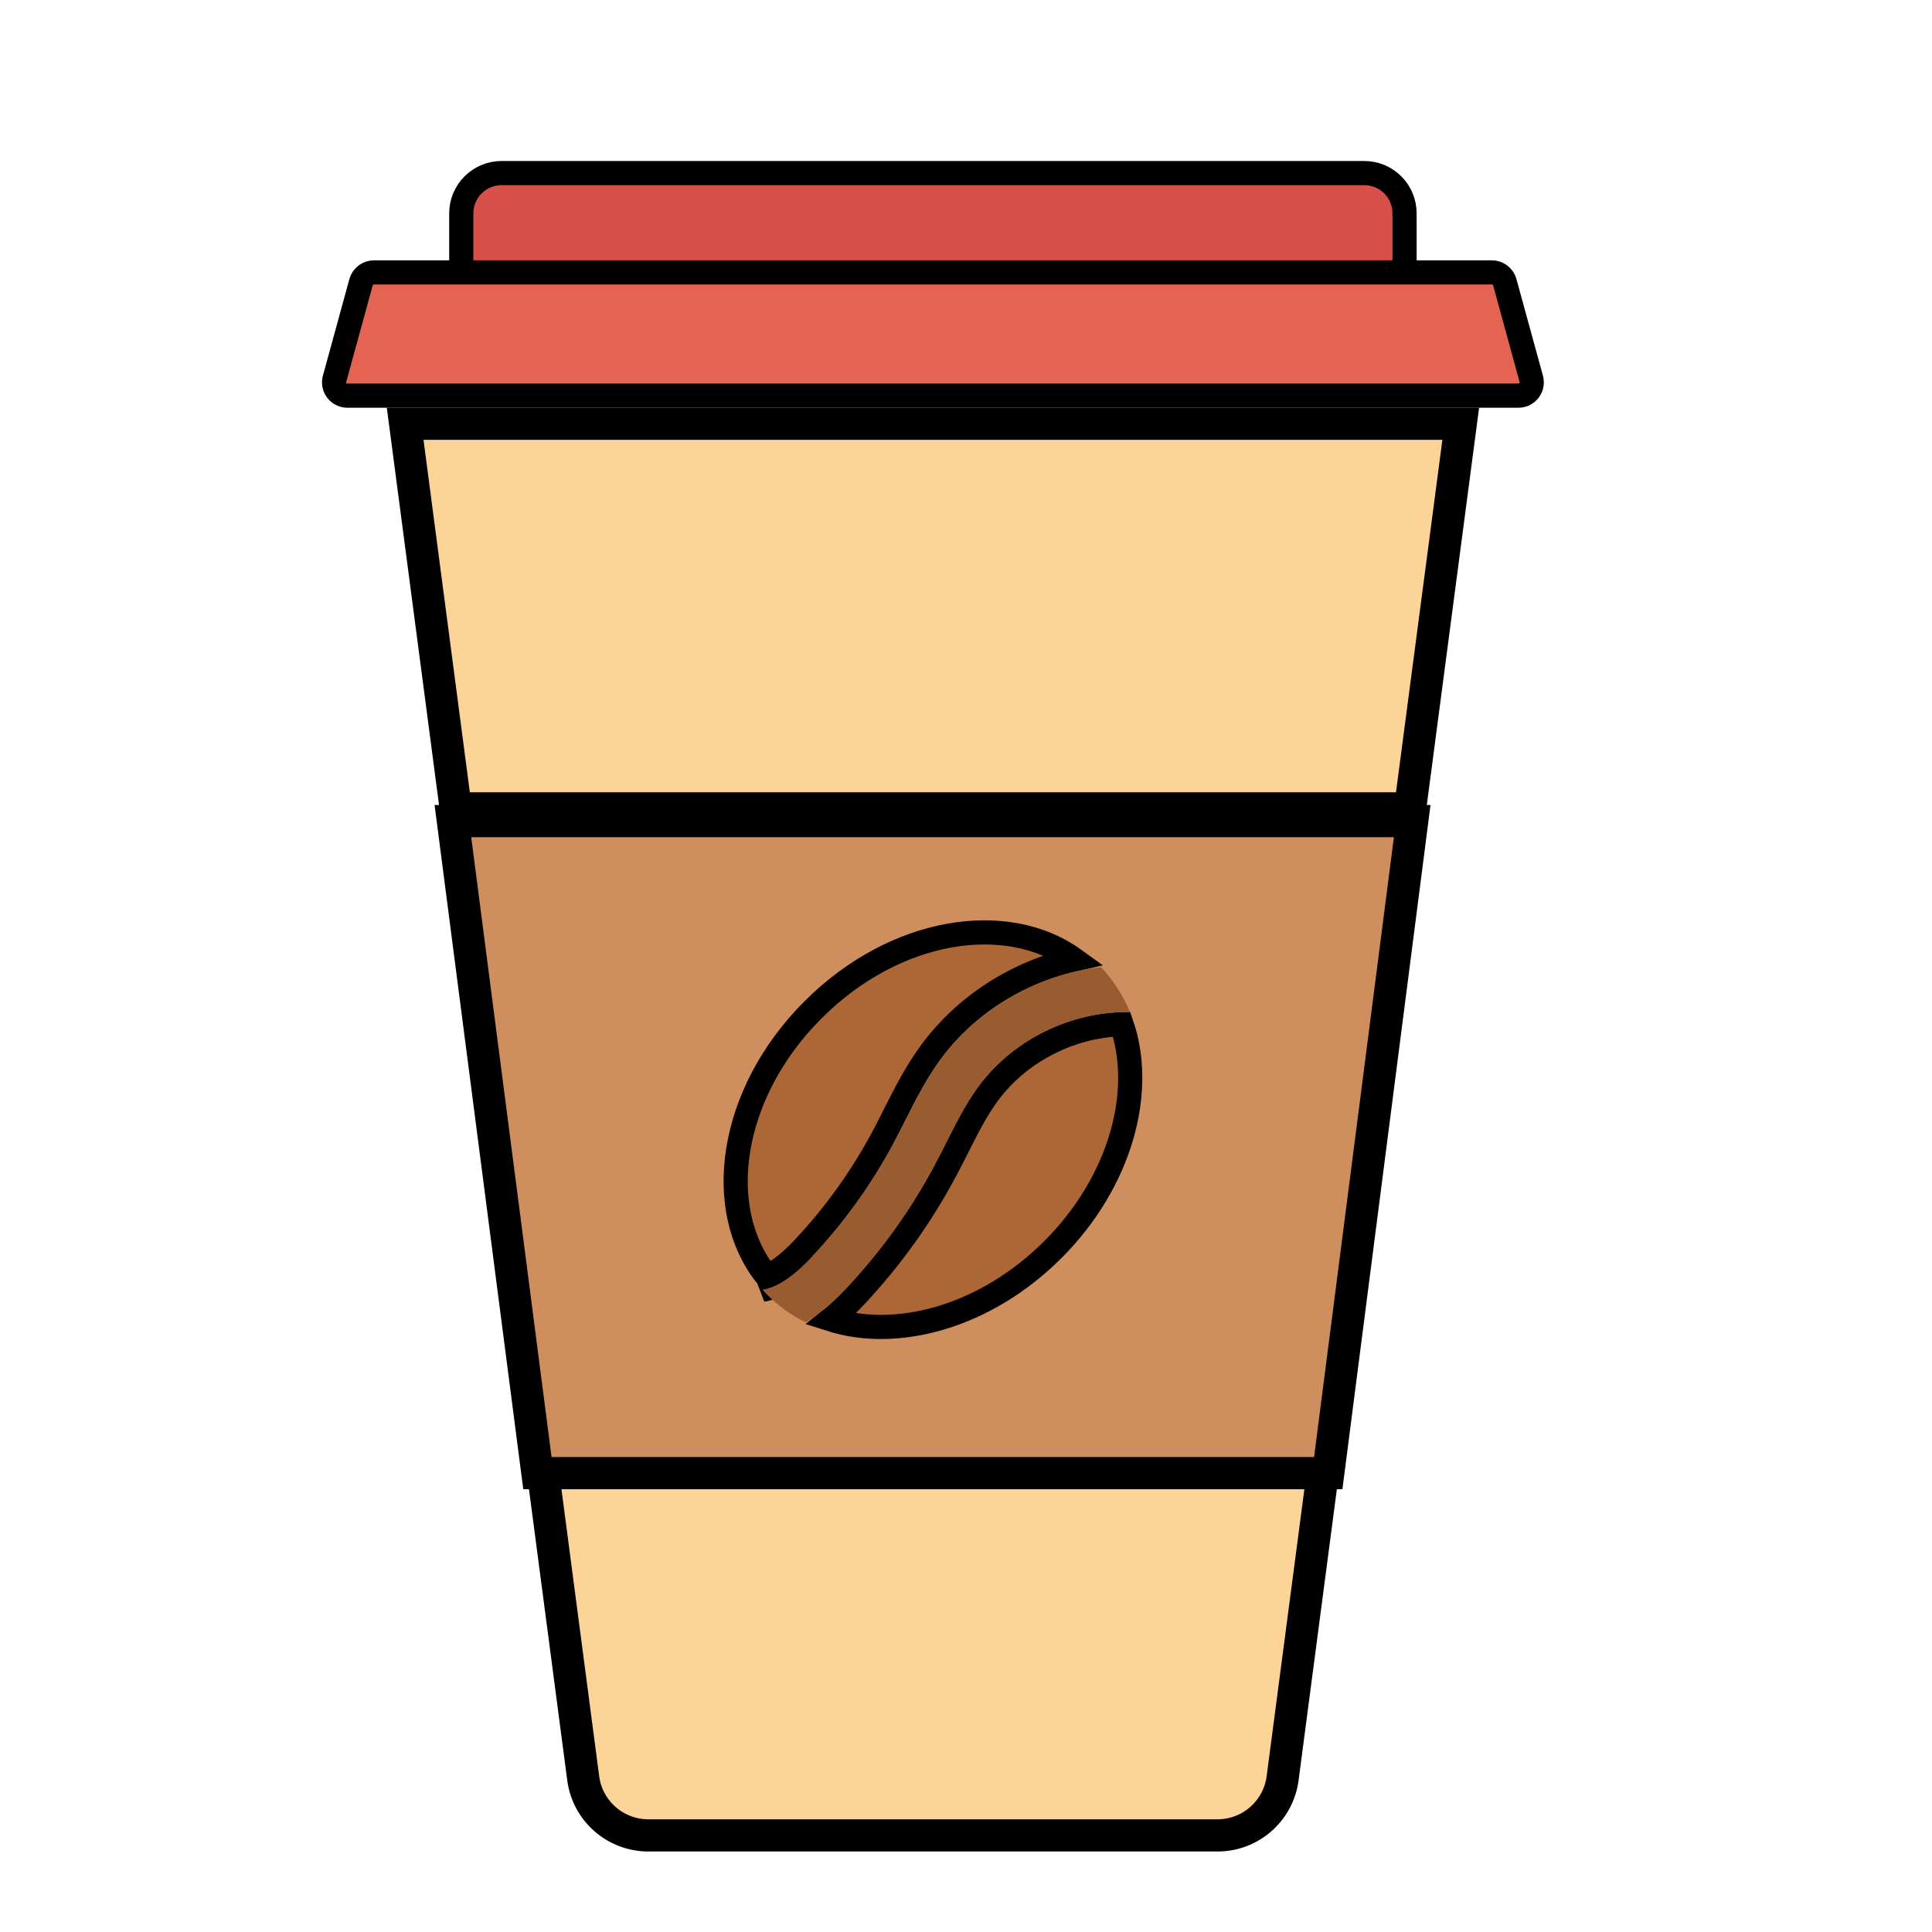
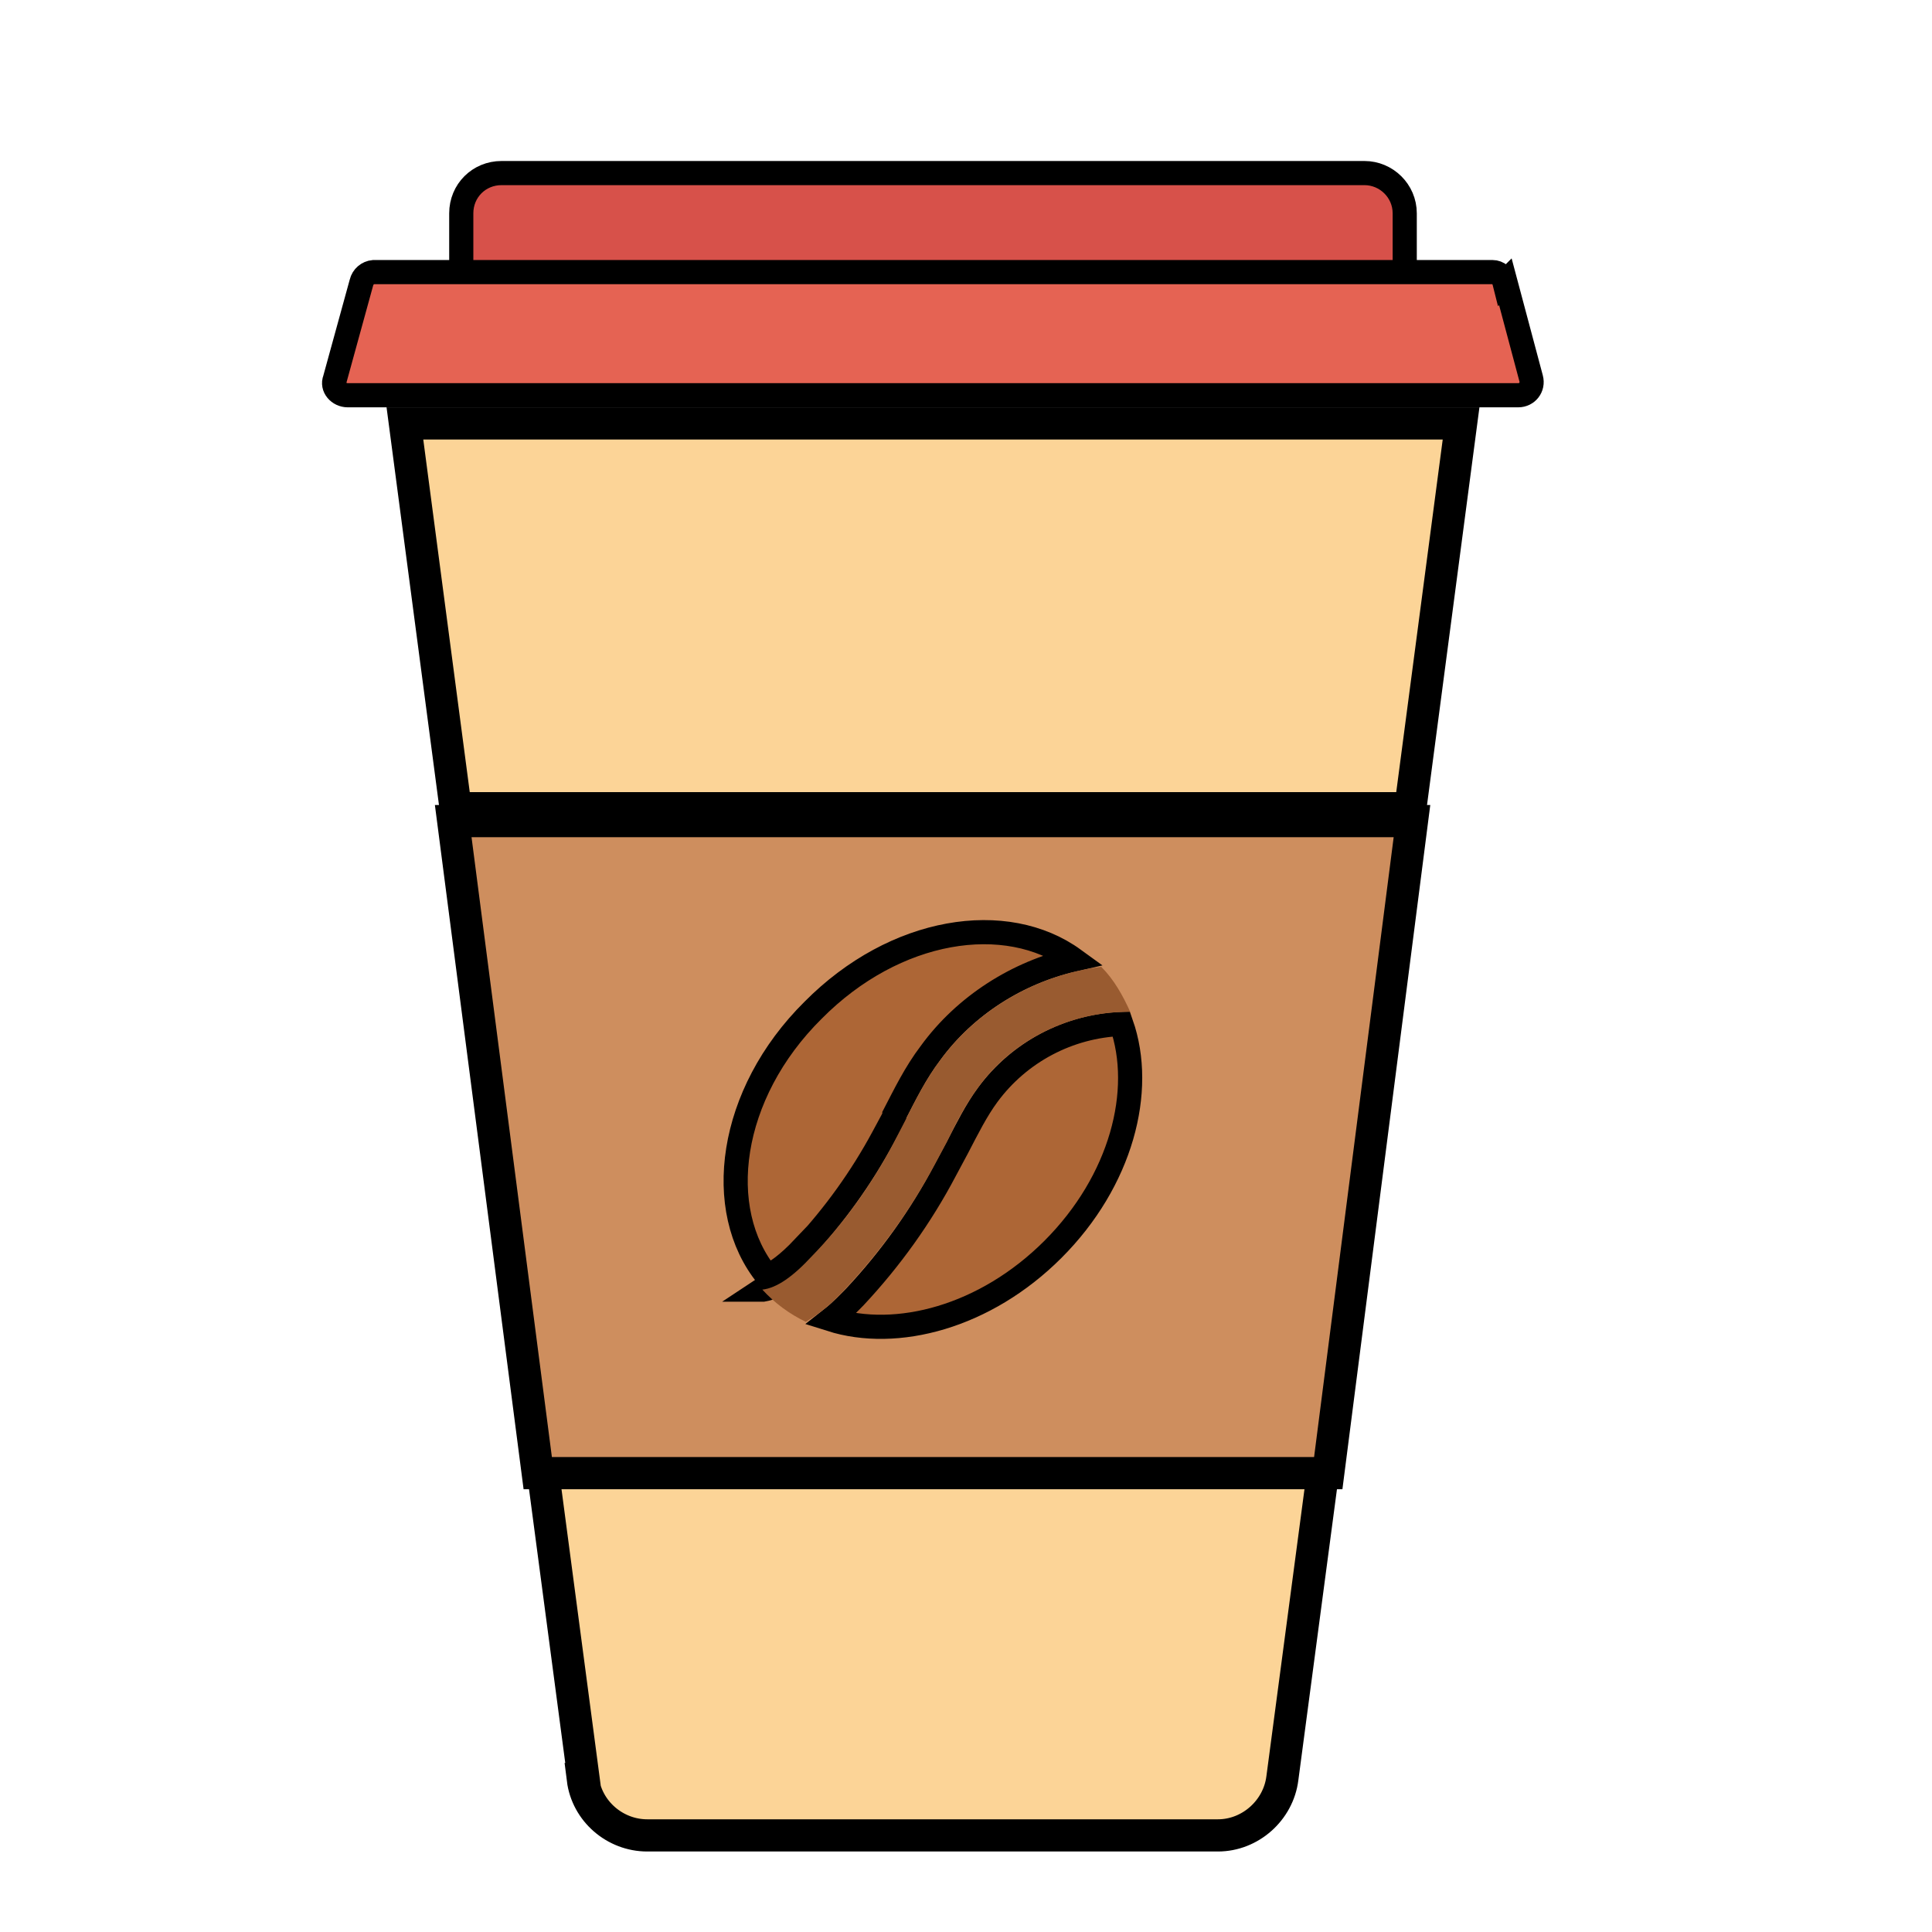
- <svg xmlns="http://www.w3.org/2000/svg" width="24" height="24" viewBox="0 0 24 24" fill="none">
-   <path d="M17.448 3.516H5.73V2.651C5.73 2.374 5.955 2.15 6.231 2.15H16.948C17.224 2.15 17.448 2.374 17.448 2.651V3.516Z" fill="#D7514A" stroke="black" stroke-width="0.3" />
-   <path d="M18.693 3.506L18.693 3.506L19.022 4.706C19.022 4.706 19.022 4.706 19.022 4.706C19.051 4.811 18.972 4.915 18.863 4.915H4.315C4.206 4.915 4.127 4.811 4.156 4.706L4.156 4.706L4.485 3.506C4.485 3.506 4.485 3.506 4.485 3.506C4.505 3.434 4.57 3.384 4.645 3.384H18.534C18.608 3.384 18.673 3.434 18.693 3.506Z" fill="#E56353" stroke="black" stroke-width="0.3" />
-   <path d="M7.245 22.091L7.245 22.091L6.71 18.022H16.468L15.933 22.091C15.88 22.496 15.534 22.8 15.125 22.8H8.054C7.644 22.8 7.298 22.496 7.245 22.091Z" fill="#FCD497" stroke="black" stroke-width="0.4" />
-   <path d="M5.661 10.042L5.033 5.264H18.146L17.517 10.042H5.661Z" fill="#FCD497" stroke="black" stroke-width="0.4" />
-   <path d="M6.676 18.3L5.626 10.2H17.543L16.5 18.3H6.676Z" fill="#CE8E5E" stroke="black" stroke-width="0.4" />
-   <path d="M12.268 13.595L12.268 13.595C12.65 13.071 13.285 12.743 13.933 12.723C14.22 13.553 13.928 14.673 13.079 15.523C12.242 16.359 11.145 16.654 10.319 16.39C10.46 16.278 10.564 16.167 10.621 16.107L10.621 16.107C11.063 15.637 11.441 15.11 11.744 14.541L11.744 14.541C11.795 14.446 11.844 14.35 11.891 14.256L11.891 14.255L11.891 14.255C12.016 14.008 12.127 13.789 12.268 13.595Z" fill="#AD6636" stroke="black" stroke-width="0.3" />
-   <path d="M9.981 15.505L9.981 15.505C9.794 15.705 9.644 15.81 9.526 15.853C8.86 15.027 9.054 13.589 10.1 12.544C11.119 11.525 12.507 11.315 13.343 11.919C12.638 12.079 11.987 12.489 11.558 13.078C11.374 13.331 11.237 13.603 11.11 13.854L11.107 13.859L11.107 13.859L11.102 13.87C11.058 13.957 11.015 14.043 10.97 14.127C10.702 14.628 10.37 15.092 9.981 15.505ZM9.472 16.021C9.651 15.994 9.854 15.859 10.09 15.608L9.472 16.021Z" fill="#AD6636" stroke="black" stroke-width="0.3" />
-   <path d="M10.511 16.004C10.944 15.544 11.315 15.028 11.612 14.47C11.662 14.377 11.71 14.282 11.758 14.188C11.881 13.943 11.997 13.712 12.147 13.507C12.578 12.916 13.306 12.559 14.037 12.573C13.952 12.367 13.832 12.178 13.677 12.014C12.892 12.106 12.146 12.526 11.68 13.167C11.502 13.41 11.37 13.673 11.241 13.927C11.195 14.018 11.15 14.109 11.102 14.198C10.829 14.711 10.488 15.185 10.09 15.608C9.854 15.859 9.651 15.994 9.472 16.021C9.493 16.044 9.513 16.066 9.535 16.088C9.675 16.228 9.834 16.34 10.007 16.426C10.248 16.283 10.427 16.094 10.511 16.004Z" fill="#995B30" />
+ <svg xmlns="http://www.w3.org/2000/svg" width="24" height="24" fill="none">
+   <path fill="#D7514A" stroke="#000" stroke-width=".3" d="M17.45 3.52H5.73v-.87c0-.28.22-.5.5-.5h10.72c.27 0 .5.22.5.5v.87Z" />
+   <path fill="#E56353" stroke="#000" stroke-width=".3" d="m18.7 3.5.32 1.2c.03.11-.05.21-.16.21H4.32c-.11 0-.2-.1-.16-.2l.33-1.2a.17.17 0 0 1 .15-.13h13.9c.07 0 .13.05.15.13Z" />
+   <path fill="#FCD497" stroke="#000" stroke-width=".4" d="m7.25 22.1-.54-4.08h9.76l-.54 4.07c-.05.4-.4.71-.8.71H8.04c-.4 0-.75-.3-.8-.7ZM5.66 10.04l-.63-4.78h13.12l-.63 4.78H5.66Z" />
+   <path fill="#CE8E5E" stroke="#000" stroke-width=".4" d="m6.68 18.3-1.05-8.1h11.91l-1.04 8.1H6.68Z" />
+   <path fill="#AD6636" stroke="#000" stroke-width=".3" d="M12.27 13.6a2.17 2.17 0 0 1 1.66-.88c.29.83 0 1.95-.85 2.8-.84.84-1.94 1.13-2.76.87.14-.11.24-.22.3-.28.44-.47.82-1 1.12-1.57l.15-.28c.13-.25.24-.47.38-.66ZM9.98 15.5c-.19.2-.34.31-.45.35-.67-.82-.48-2.26.57-3.3 1.02-1.03 2.4-1.24 3.24-.63-.7.16-1.35.57-1.78 1.16-.19.25-.32.52-.45.77v.02l-.14.26c-.27.5-.6.96-.99 1.38Zm-.5.52c.17-.03.37-.16.61-.41l-.62.41Z" />
+   <path fill="#995B30" d="M10.51 16c.43-.46.8-.97 1.1-1.53l.15-.28c.12-.25.24-.48.39-.68.43-.6 1.16-.95 1.89-.94-.09-.2-.2-.4-.36-.56-.79.1-1.53.52-2 1.16-.18.24-.31.5-.44.76l-.14.27c-.27.51-.61.99-1.01 1.4-.24.26-.44.4-.62.42a1.76 1.76 0 0 0 .54.4c.24-.14.42-.33.5-.42Z" />
</svg>
